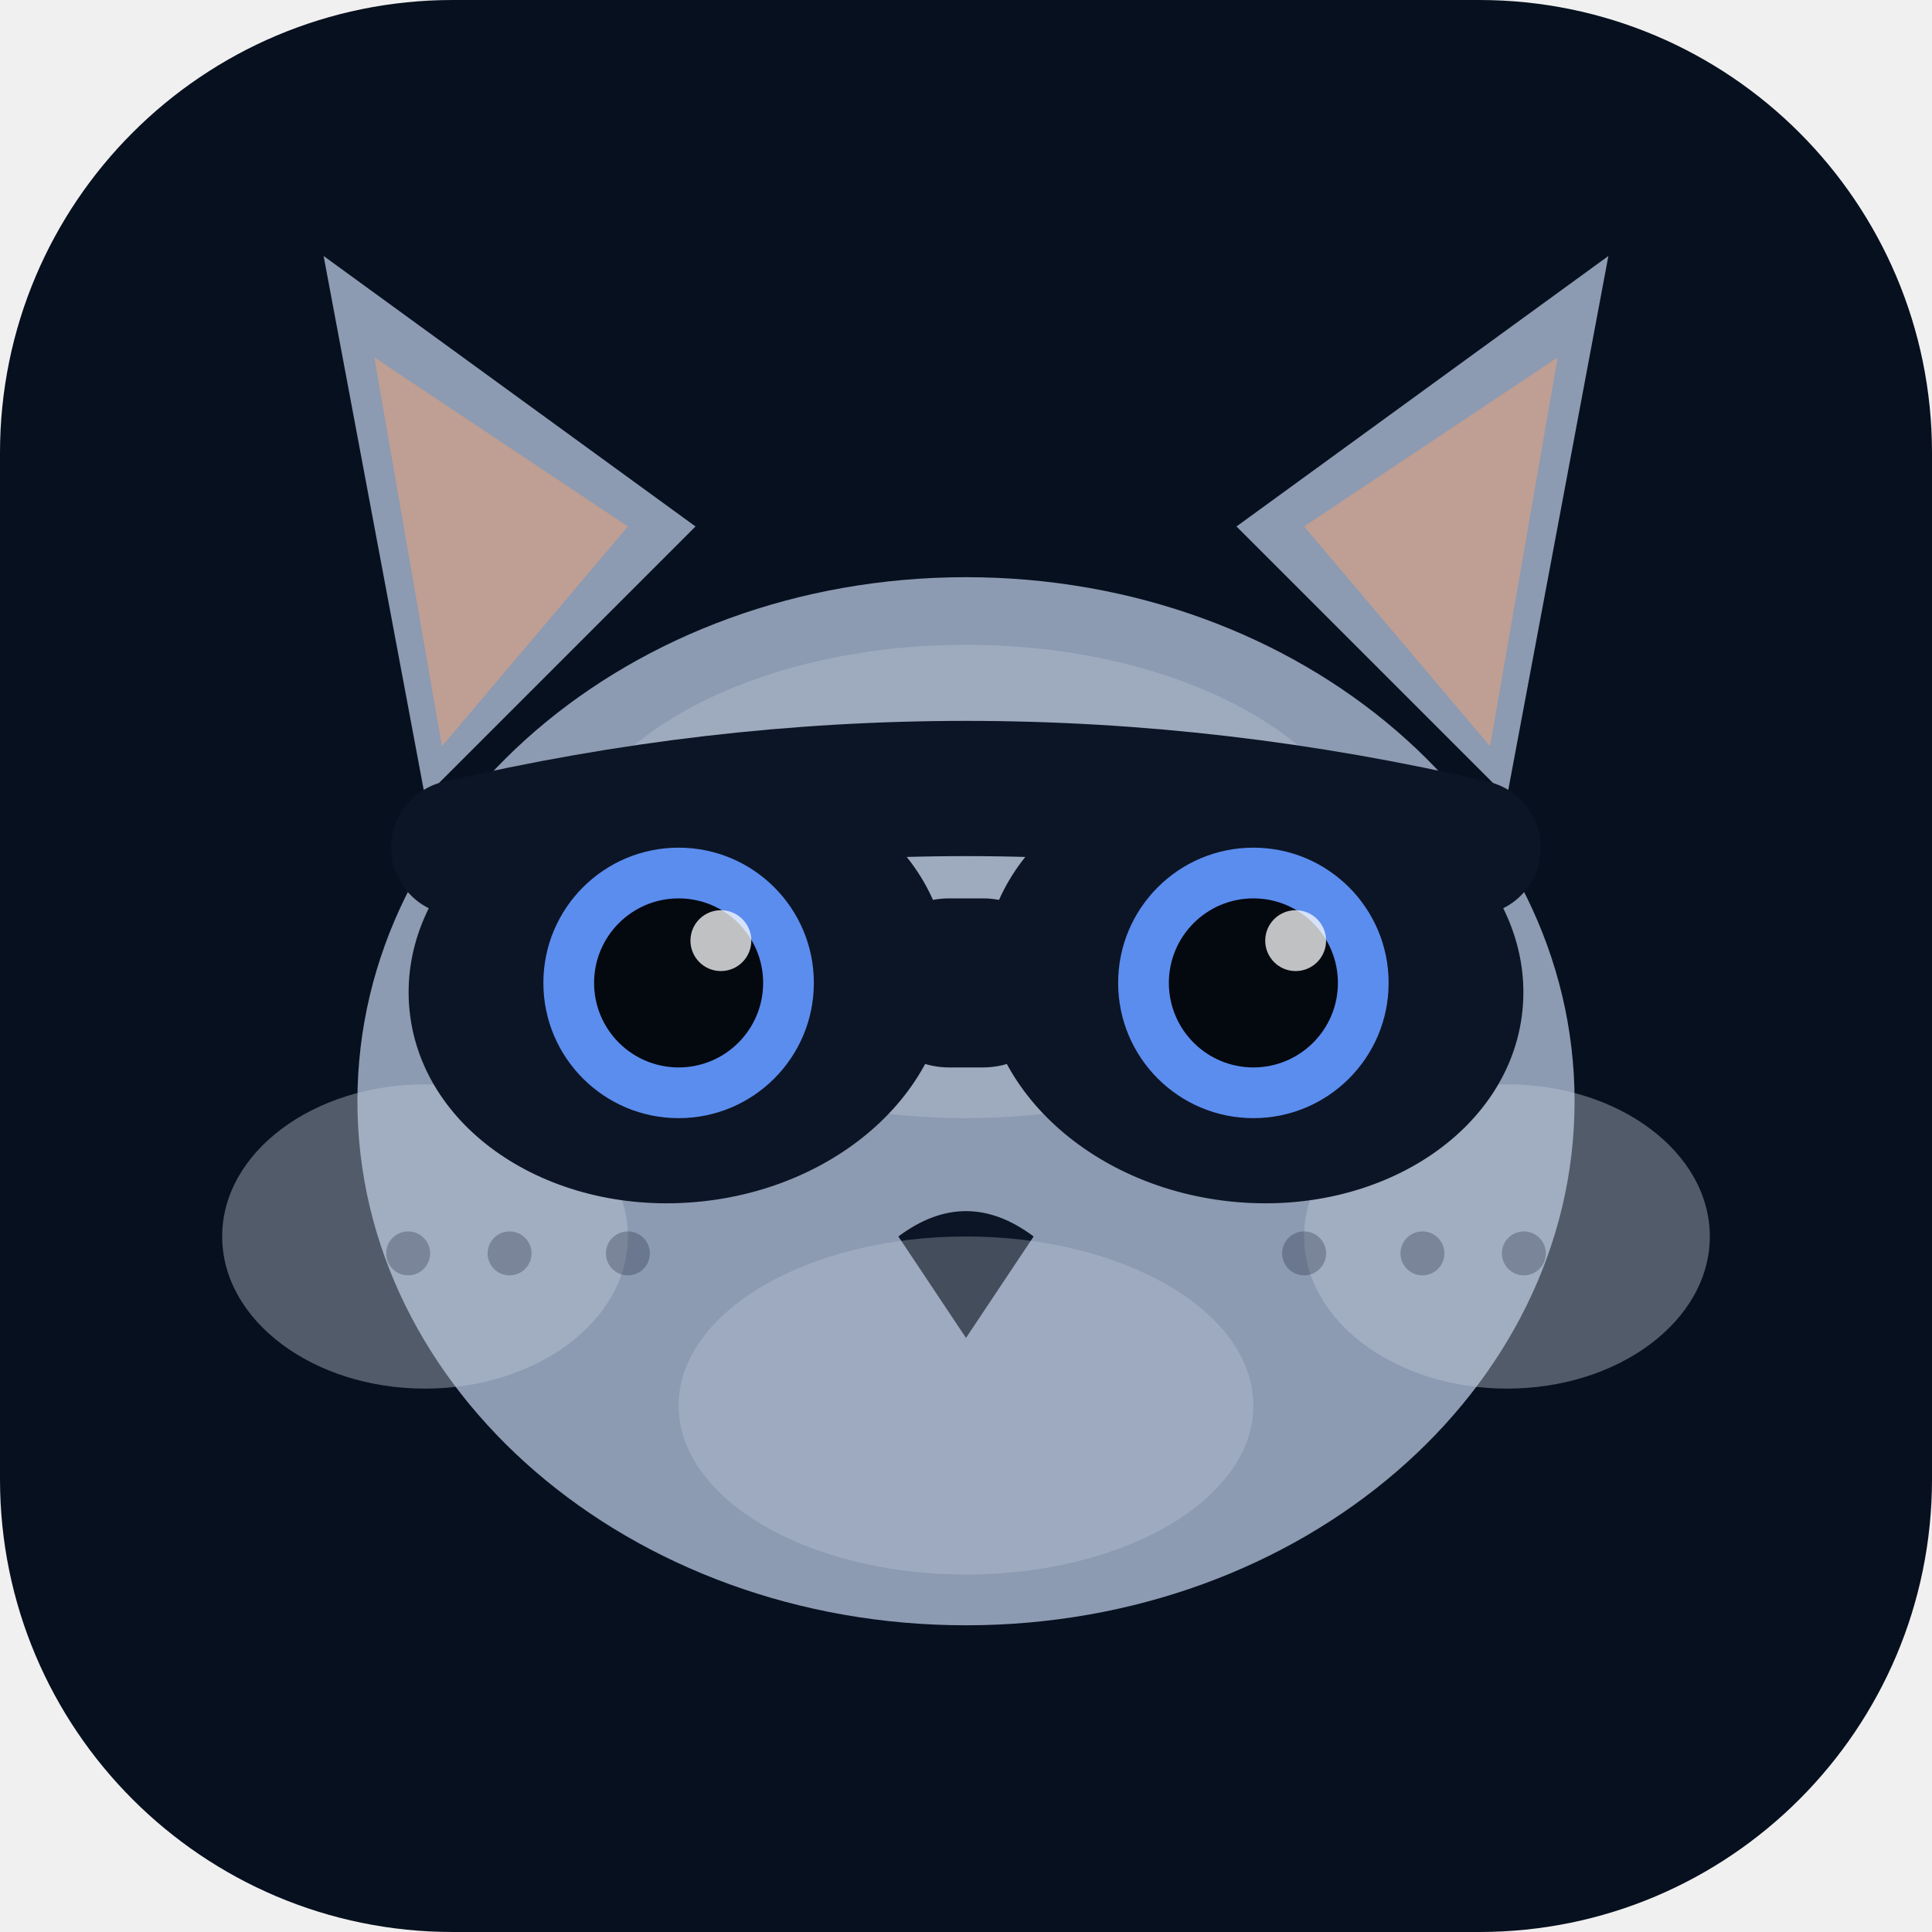
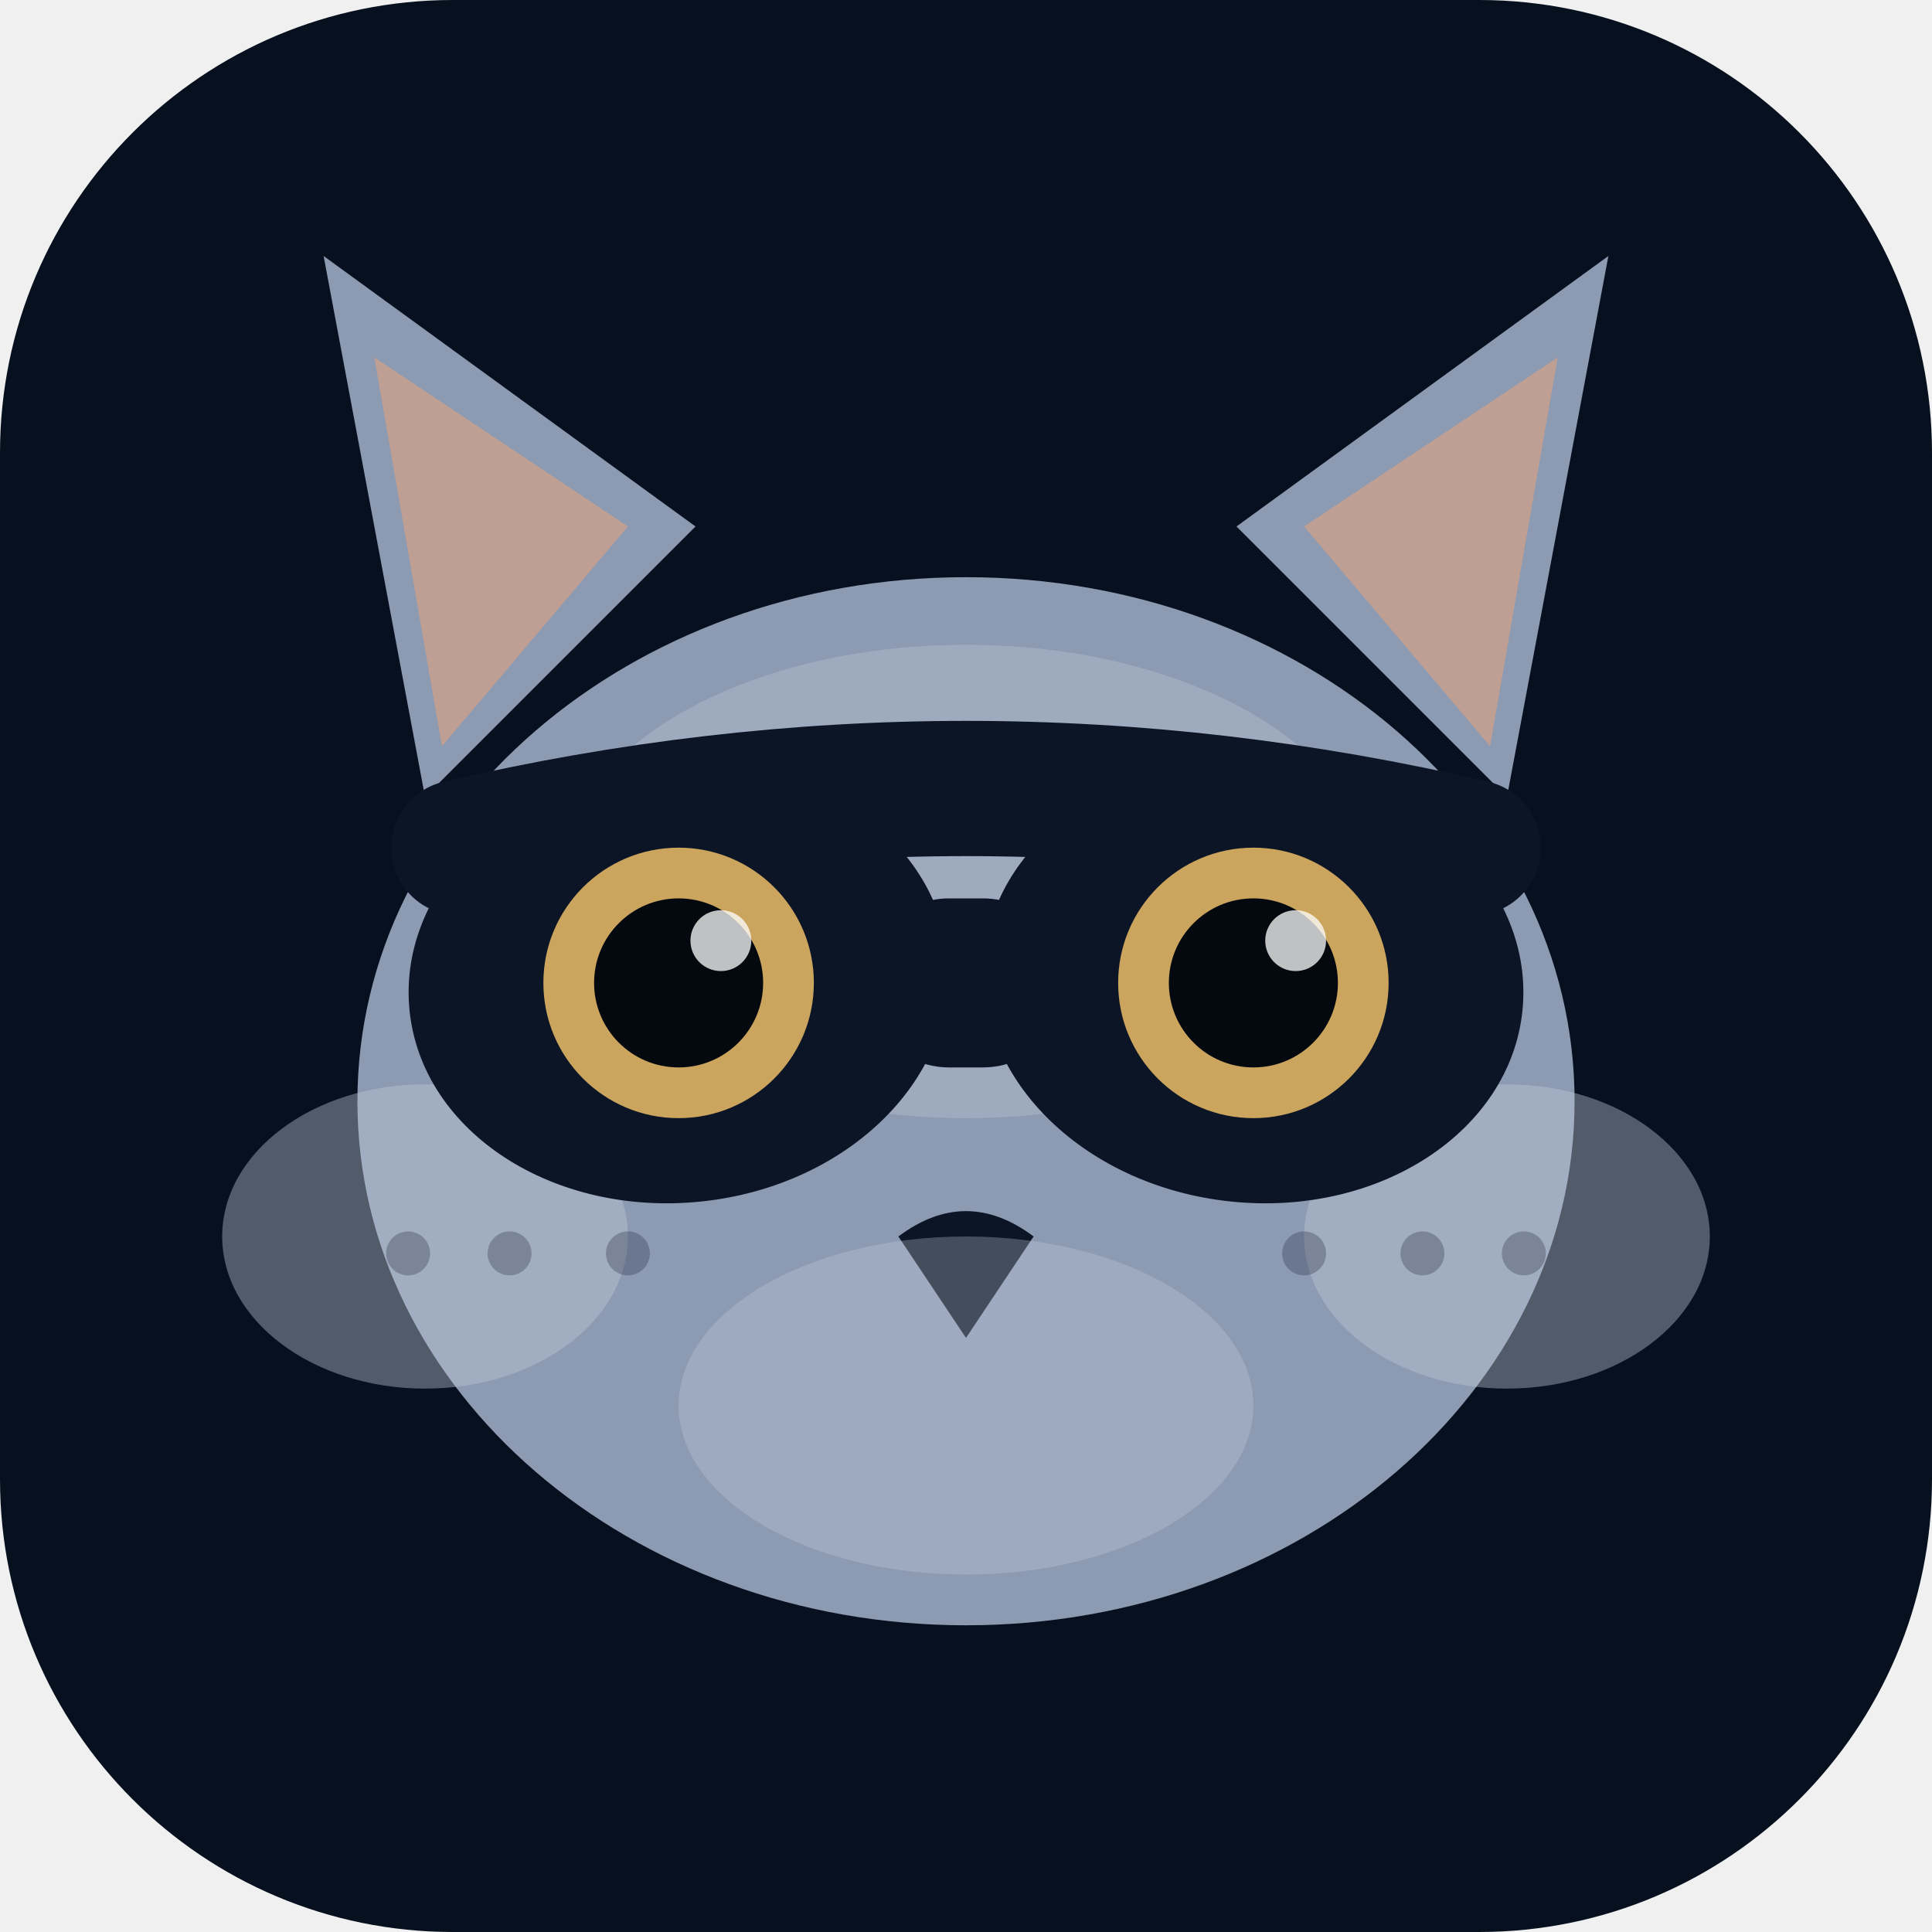
<svg xmlns="http://www.w3.org/2000/svg" viewBox="0 0 64 64" fill="none" role="img" aria-label="LocateFlow">
  <rect width="64" height="64" rx="15" fill="#07101F" />
  <g transform="translate(4 4) scale(0.56)">
    <path d="M18 40 L12 8 L34 24Z" fill="#8C9AB2" />
    <path d="M19 37 L15 14 L30 24Z" fill="#C4A090" opacity="0.9" />
    <path d="M82 40 L88 8 L66 24Z" fill="#8C9AB2" />
    <path d="M81 37 L85 14 L70 24Z" fill="#C4A090" opacity="0.9" />
    <ellipse cx="50" cy="58" rx="36" ry="31" fill="#8C9AB2" />
    <ellipse cx="50" cy="45" rx="24" ry="14" fill="#B8C2D0" opacity="0.42" />
    <ellipse cx="18" cy="66" rx="12" ry="9" fill="#C0CAD8" opacity="0.4" />
    <ellipse cx="82" cy="66" rx="12" ry="9" fill="#C0CAD8" opacity="0.4" />
    <ellipse cx="33" cy="51" rx="16" ry="13" fill="#0C1525" transform="rotate(-6 33 51)" />
    <ellipse cx="67" cy="51" rx="16" ry="13" fill="#0C1525" transform="rotate(6 67 51)" />
    <rect x="44" y="46" width="12" height="10" rx="5" fill="#0C1525" />
    <path d="M20 43 Q50 36 80 43" stroke="#0C1525" stroke-width="8" stroke-linecap="round" fill="none" />
-     <circle cx="33" cy="51" r="8" fill="#5B8DEF" />
+     <circle cx="33" cy="51" r="8" fill="#CBA45E" />
    <circle cx="33" cy="51" r="5" fill="#04080F" />
    <circle cx="35.5" cy="48.5" r="1.8" fill="#FFFFFF" opacity="0.75" />
-     <circle cx="67" cy="51" r="8" fill="#5B8DEF" />
+     <circle cx="67" cy="51" r="8" fill="#CBA45E" />
    <circle cx="67" cy="51" r="5" fill="#04080F" />
    <circle cx="69.5" cy="48.5" r="1.8" fill="#FFFFFF" opacity="0.75" />
    <path d="M46 66 L50 72 L54 66 Q50 63 46 66Z" fill="#0C1525" />
    <circle cx="17" cy="67" r="1.3" fill="#0C1525" opacity="0.26" />
    <circle cx="23" cy="67" r="1.3" fill="#0C1525" opacity="0.26" />
    <circle cx="30" cy="67" r="1.3" fill="#0C1525" opacity="0.26" />
    <circle cx="70" cy="67" r="1.3" fill="#0C1525" opacity="0.26" />
    <circle cx="77" cy="67" r="1.3" fill="#0C1525" opacity="0.26" />
    <circle cx="83" cy="67" r="1.3" fill="#0C1525" opacity="0.26" />
    <ellipse cx="50" cy="76" rx="17" ry="10" fill="#C8D0DC" opacity="0.3" />
  </g>
</svg>
